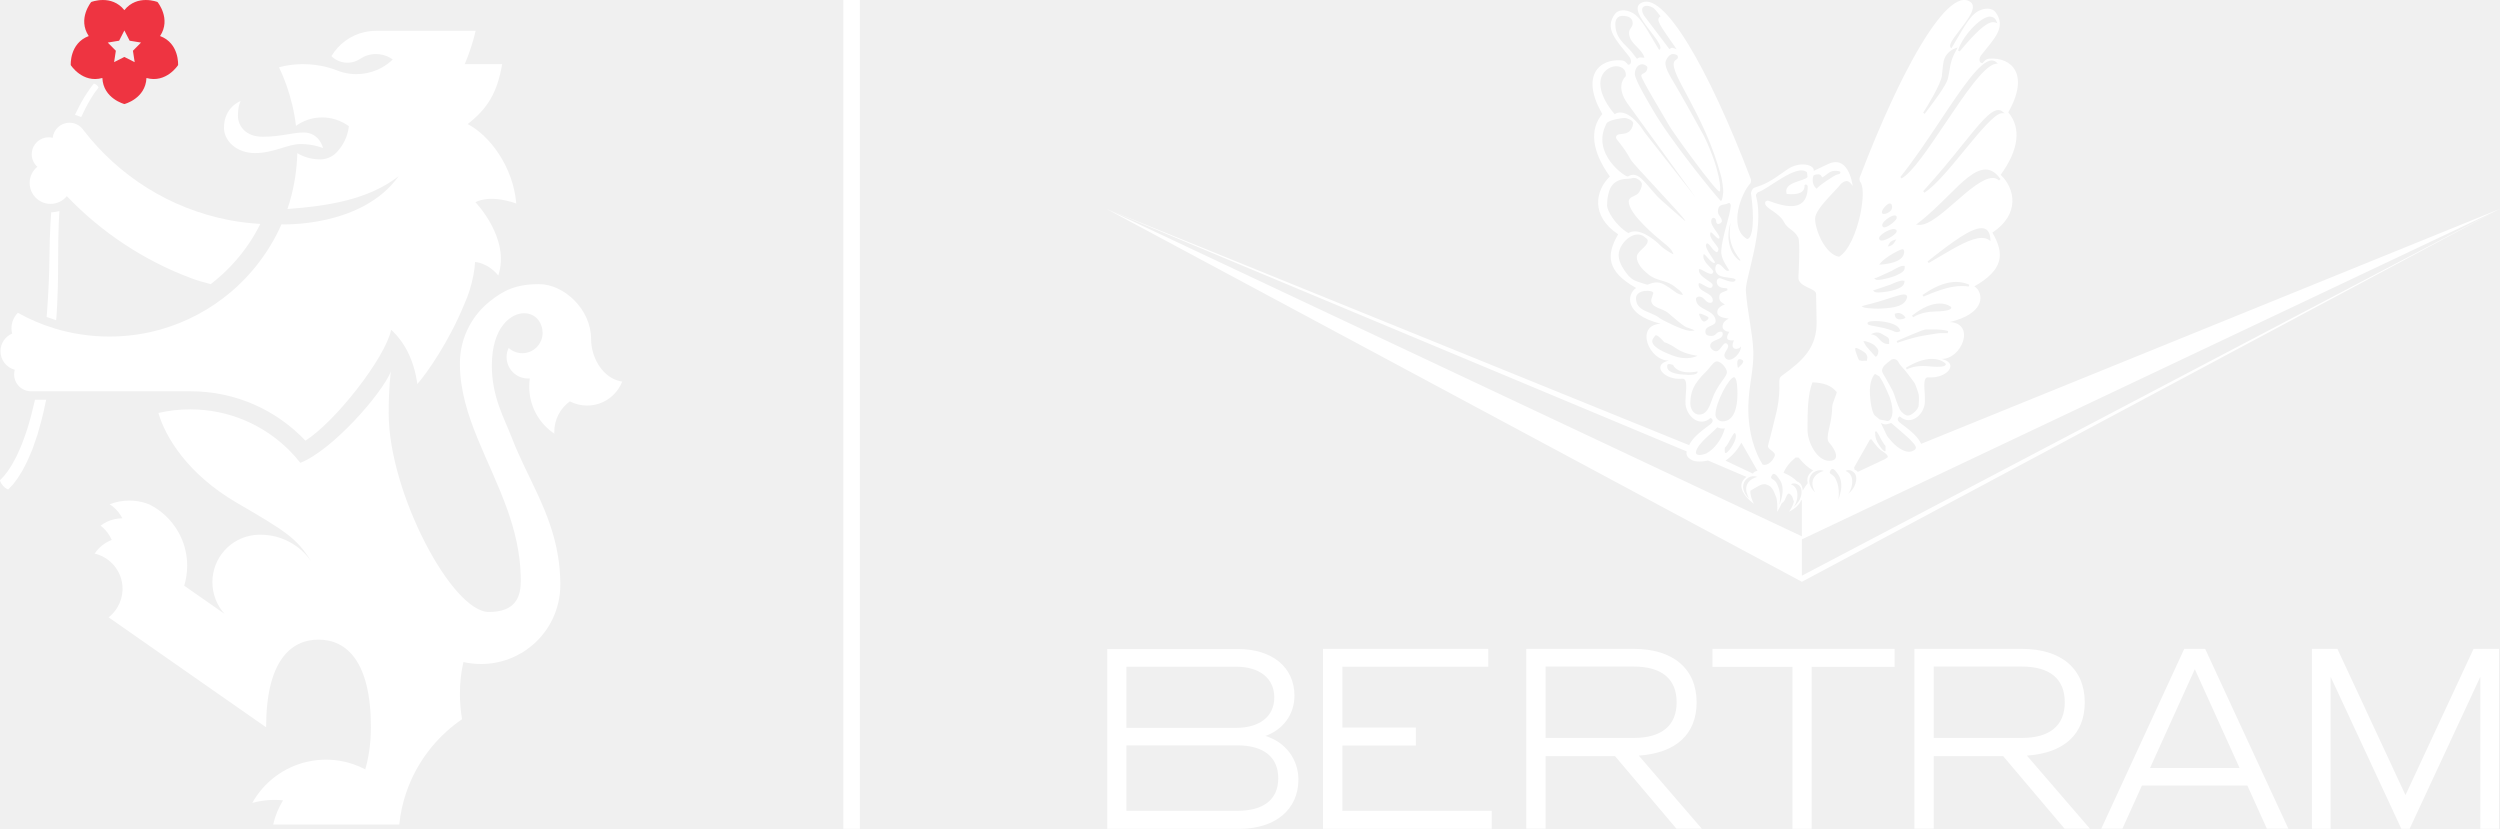
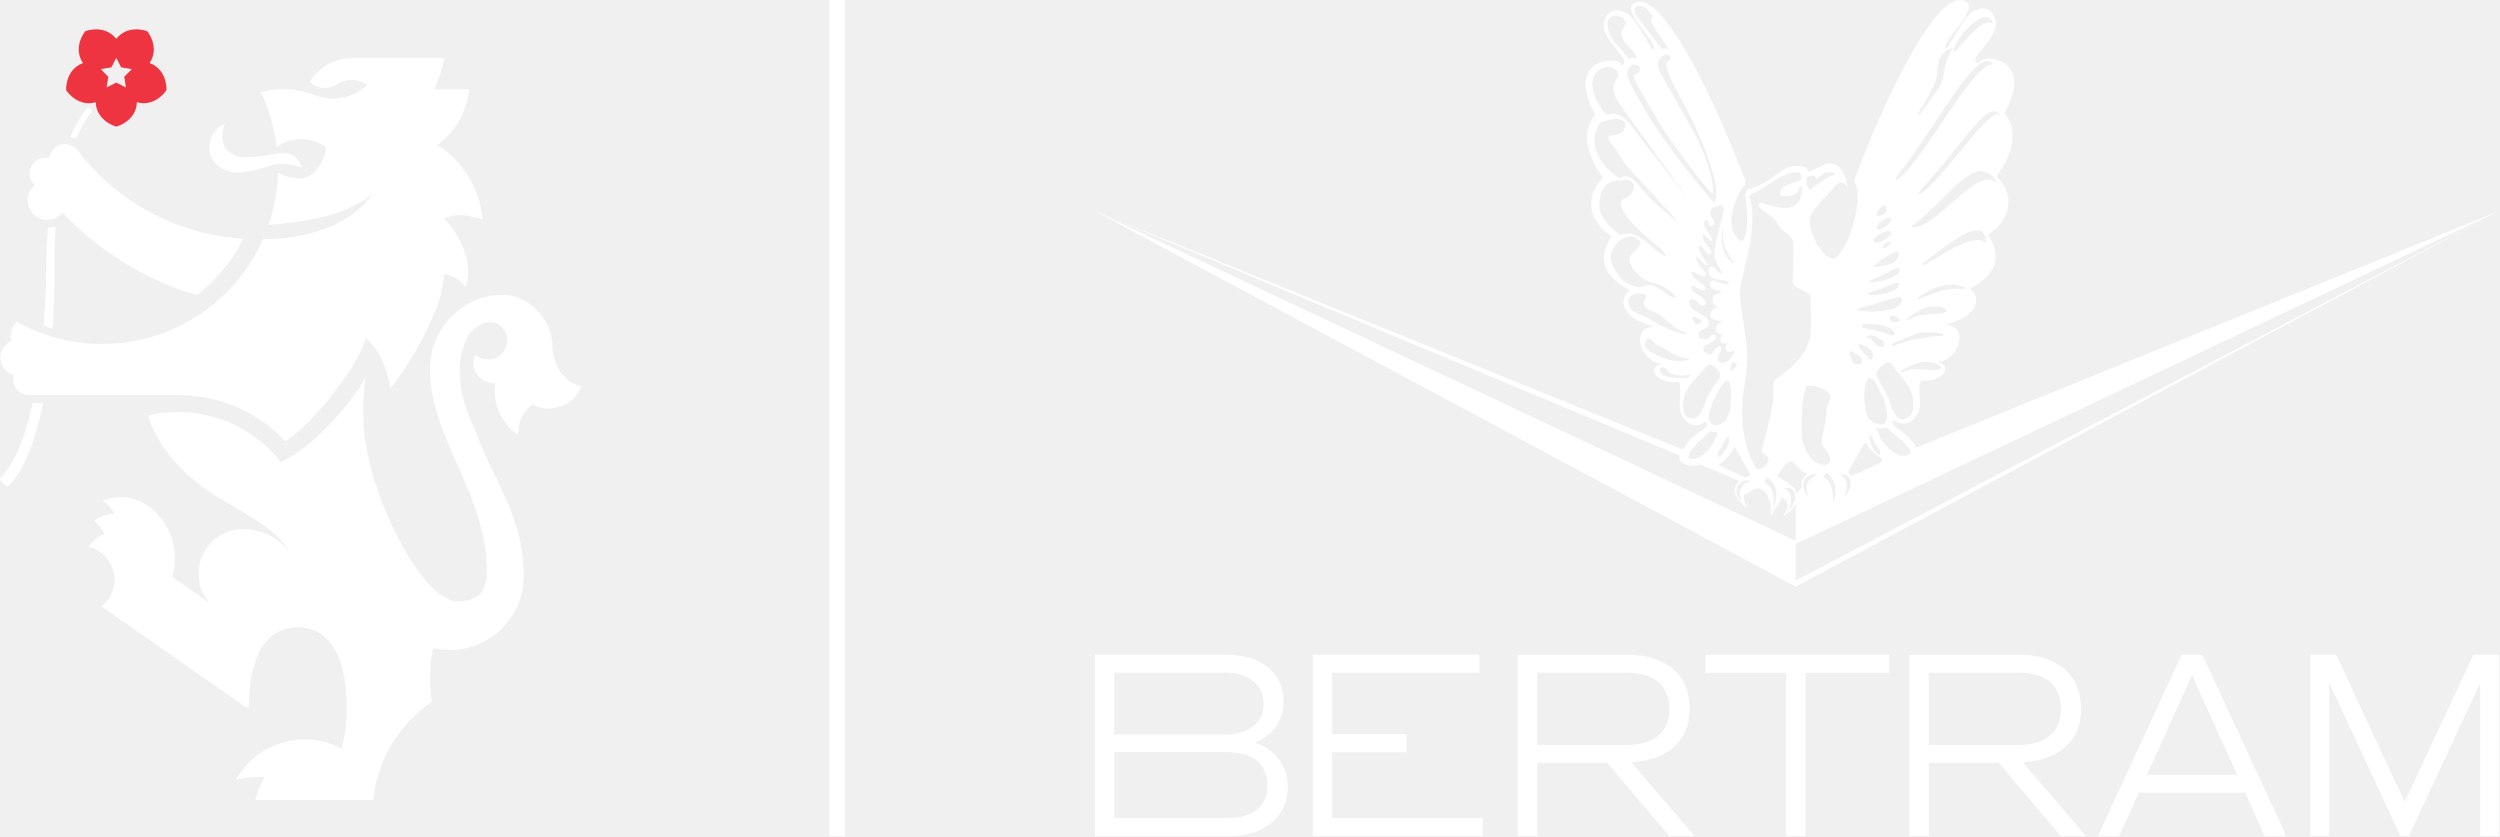
- <svg xmlns="http://www.w3.org/2000/svg" xmlns:xlink="http://www.w3.org/1999/xlink" id="Layer_2" data-name="Layer 2" viewBox="0 0 151.3 50.16">
+ <svg xmlns="http://www.w3.org/2000/svg" xmlns:xlink="http://www.w3.org/1999/xlink" id="Layer_2" data-name="Layer 2" viewBox="0 0 161.86 54.14">
  <defs>
    <style>
      .cls-1 {
        fill: none;
        stroke: #fff;
        stroke-miterlimit: 10;
      }

      .cls-2 {
        fill: #fff;
      }

      .cls-3 {
        fill: #ee3441;
      }
    </style>
    <symbol id="Derthona_Lion_White" data-name="Derthona Lion White" viewBox="0 0 117.67 155.94">
      <g>
        <path class="cls-3" d="M30.27,6.82c2.16-3.26-.48-6.44-.48-6.44,0,0-3.84-1.52-6.27,1.54-2.43-3.06-6.27-1.54-6.27-1.54,0,0-2.63,3.18-.47,6.44-3.66,1.37-3.4,5.49-3.4,5.49,0,0,2.21,3.49,5.98,2.44.17,3.9,4.17,4.93,4.17,4.93,0,0,4-1.02,4.17-4.93,3.76,1.05,5.98-2.44,5.98-2.44,0,0,.26-4.12-3.4-5.49ZM25.46,11.75l-1.94-.98-1.94.98.33-2.15-1.53-1.55,2.15-.35.99-1.94,1,1.94,2.15.35-1.53,1.55.33,2.15Z" />
        <path class="cls-2" d="M55.31,141.03s0,0,0,0" />
        <path class="cls-2" d="M10.29,60.45c-.46-.15-.87-.29-1.28-.44l-.19-.07s.47-5.28.52-10.85.35-8.94.35-8.94h.23c.32-.03.64-.08.97-.16l.35-.08s-.26,3.03-.25,10.02c0,6.98-.37,10.63-.37,10.63l-.32-.1Z" />
        <path class="cls-2" d="M0,90.8c.07-.06.14-.12.2-.18.17-.18.42-.45.57-.61.09-.12.22-.28.34-.44.13-.16.26-.33.36-.46l.15-.23.65-1c.1-.18.27-.51.44-.82.16-.29.31-.58.41-.75.11-.22.36-.8.55-1.22l.19-.43c.21-.43.44-1.09.65-1.67.08-.22.15-.43.22-.6.04-.1.08-.22.12-.34.1-.27.21-.57.27-.8.54-1.71,1.02-3.54,1.45-5.44l.05-.21h2.11l-.07.32c-.25,1.24-.51,2.39-.8,3.51l-.77,2.76c-.18.51-.39,1.13-.59,1.71l-.35,1.02c-.12.28-.24.57-.37.87-.31.73-.62,1.49-.96,2.11l-.6,1.14-.88,1.41c-.18.25-.27.36-.36.48-.07.09-.14.18-.25.33l-.2.27c-.05.07-.11.13-.16.19l-.08.08c-.2.22-.46.5-.75.77,0,0-.49-.14-.98-.71s-.57-1.03-.57-1.03Z" />
        <path class="cls-2" d="M15.12,22.05c-.21-.09-.42-.17-.64-.24l-.3-.09.13-.28c.73-1.52,1.41-2.76,2.11-3.8.36-.54.79-1.19,1.33-1.83,0,0,.22.04.51.26s.38.47.38.47c-1.12,1.39-2.15,3.15-3.17,5.37l-.11.24-.24-.11Z" />
        <g>
          <path class="cls-2" d="M57.29,12.12h-.24s0,0,0,0c.08,0,.15,0,.23,0h0Z" />
          <path class="cls-2" d="M49.23,42.35c-.3.62-.62,1.22-.97,1.81-.14.25-.29.5-.44.74-.04.07-.09.15-.13.22-1.57,2.5-3.47,4.78-5.64,6.77-.71.65-1.44,1.27-2.2,1.85h-.01c-1.48-.43-2.21-.57-3.65-1.11-9-3.36-17.04-8.72-23.55-15.53-.73.89-1.84,1.46-3.08,1.46-2.18,0-3.95-1.77-3.95-3.96,0-1.23.56-2.34,1.45-3.06-.65-.59-1.06-1.43-1.06-2.38,0-.09,0-.18.02-.27.13-1.64,1.51-2.92,3.18-2.92.26,0,.52.03.77.09.17-1.6,1.53-2.85,3.17-2.85.98,0,1.86.44,2.45,1.14.05.07.11.15.17.23.01.01.02.02.03.04,6.64,8.62,16.28,14.8,27.37,16.97.23.05.46.09.7.13,1.69.31,3.61.52,5.37.63Z" />
          <path class="cls-2" d="M48.23,28.95c3.56,0,6.18-1.71,8.63-1.71s4.24.77,4.24.77c0,0-.66-2.95-3.68-2.95-2.17,0-4.18.8-7.77.8-3.16,0-4.65-2.02-4.65-3.96s.51-2.8.51-2.8c0,0-3.15,1.14-3.15,5.06,0,2.45,2.32,4.79,5.88,4.79Z" />
          <path class="cls-2" d="M104.84,82.02s0-.09,0-.14c-.09-.01-.17-.02-.26-.04.08.06.17.12.26.18Z" />
          <path class="cls-2" d="M59.74,107.67c-.24-.5-.52-.98-.83-1.44.29.47.57.95.83,1.44Z" />
          <g>
            <path class="cls-2" d="M74.18,67.95h0s0,.02,0,.03c0-.01,0-.02,0-.03Z" />
            <polygon class="cls-2" points="74.17 67.99 74.17 67.99 74.17 67.99 74.17 67.99 74.17 67.99 74.17 67.99" />
            <path class="cls-2" d="M116.61,71.9c-2.8-.96-4.82-4.35-4.82-7.8,0-5.59-5.11-10.36-9.83-10.36-4.47,0-6.77,1.22-9.33,3.26-1.6,1.27-2.93,2.87-3.9,4.69-1.12,2.1-1.75,4.49-1.75,7.03v.39c.14,9.59,5.66,17.89,9,27.36,1.37,3.87,2.37,7.93,2.5,12.36.01.32.02.65.02.98,0,3-.92,5.93-6.05,5.93-7,0-18.94-22.66-18.94-37.54,0-5.28.39-7.67.43-7.95-1.83,4.38-11.14,14.93-17.14,17.28-.66-.84-1.37-1.63-2.12-2.39-4.79-4.77-11.4-7.72-18.7-7.72-2.07,0-4.08.23-6.02.68,1.28,4.49,5.52,11.56,14.76,16.95,9.24,5.39,11.38,6.67,14.17,11.16-2.1-3.07-5.62-5.08-9.62-5.08h-.3c-.29.01-.58.03-.86.05-.01,0-.02.01-.03.01-4.46.52-7.91,4.31-7.91,8.91,0,2.3.87,4.41,2.3,6l-7.63-5.33c.36-1.2.56-2.47.56-3.79,0-2.36-.63-4.58-1.74-6.48-1.26-2.18-3.13-3.95-5.38-5.08-.2-.09-.4-.16-.61-.23-1.01-.34-2.09-.52-3.22-.52-1.3,0-2.56.25-3.71.7.84.53,1.55,1.25,2.08,2.09.12.18.23.36.33.56-.51,0-1.01.06-1.48.17-.98.22-1.88.64-2.64,1.23.16.13.31.26.46.39.7.64,1.27,1.43,1.65,2.31-1.33.5-2.46,1.42-3.24,2.58,1.27.29,2.42.95,3.31,1.86.08.07.15.15.22.23,1.09,1.22,1.75,2.81,1.75,4.57,0,.11-.01.22-.01.34-.06,1.13-.39,2.18-.93,3.1-.07.13-.14.25-.23.37-.4.6-.9,1.14-1.47,1.58l19.14,13.37,10.65,7.43c0-12.41,4.57-16.58,9.91-16.58s9.91,4.17,9.91,16.58c0,1.78-.17,4.88-1.07,7.96-1.44-.76-3-1.31-4.66-1.6h-.01c-.9-.16-1.82-.24-2.77-.24-1.2,0-2.37.13-3.5.39-4.48,1-8.25,3.89-10.43,7.79,1.35-.37,2.76-.57,4.22-.57.54,0,1.08.03,1.6.08-.85,1.4-1.49,2.94-1.87,4.58h23.85c.11-1.09.28-2.16.52-3.21.4-1.77.96-3.47,1.68-5.09,2.09-4.72,5.47-8.74,9.68-11.62-.27-1.56-.41-3.16-.41-4.79,0-2.07.22-4.08.66-6.02,1.07.24,2.19.37,3.34.37,3.71,0,7.1-1.34,9.72-3.57,3.23-2.75,5.27-6.84,5.27-11.41v-.39c-.02-1.77-.17-3.44-.44-5.04-1.39-8.58-5.84-14.88-8.73-22.37-1.48-3.84-3.78-7.74-3.78-13.66,0-7.43,3.75-9.9,6.08-9.9s3.52,1.93,3.52,3.72c0,.49-.09.95-.26,1.38-.55,1.44-1.94,2.46-3.57,2.46-1,0-1.91-.38-2.59-1-.25.52-.39,1.11-.39,1.73,0,2.24,1.81,4.05,4.05,4.05.12,0,.23,0,.34-.01-.07.51-.11,1.03-.11,1.56,0,3.59,1.77,6.77,4.49,8.71.08.01.17.03.25.04v-.2c0-2.38,1.16-4.48,2.94-5.77.98.51,2.09.79,3.27.79,1.56,0,3-.5,4.17-1.35.11-.08.21-.16.32-.25.94-.77,1.69-1.77,2.14-2.93-.37-.06-.72-.15-1.06-.27Z" />
            <path class="cls-2" d="M57.73,83.36c5.55-3.46,15.11-15.59,16.25-20.99,2.46,2.26,4.3,5.6,4.95,10.26,1.74-1.96,5.95-7.95,8.87-15.07.76-1.68,1.34-3.47,1.69-5.33,0-.03.01-.05.02-.08.02-.1.03-.19.05-.28.15-.79.25-1.57.29-2.32,0,0,2.35.09,4.39,2.55,2.33-6.99-4.32-13.85-4.32-13.85,0,0,2.48-1.6,7.72.24-.58-7-5.08-12.91-9.19-15.02,3.77-2.96,5.59-5.92,6.52-11.34h-7.08c.86-2.02,1.56-4.12,2.07-6.3h-18.86c-.47,0-.93.03-1.38.1-.25.03-.5.08-.74.13-2.68.59-4.94,2.28-6.3,4.56.78.77,1.85,1.24,3.03,1.24.65,0,1.26-.14,1.81-.4.2-.09.39-.2.57-.31.01,0,.03-.02.04-.03.85-.57,1.88-.9,2.98-.9.23,0,.46.02.69.05.92.11,1.77.46,2.48.98-.33.32-.68.61-1.05.88-.61.44-1.26.81-1.96,1.11-1.18.5-2.49.78-3.86.78-.06,0-.12,0-.17,0-.42,0-.84-.04-1.24-.1-.73-.1-1.43-.28-2.09-.54-.05-.02-.1-.04-.15-.06-.64-.25-1.3-.46-1.98-.63-1.42-.36-2.91-.56-4.44-.56-.08,0-.16,0-.23,0-1.5.02-2.96.22-4.35.59.14.29.27.57.4.86.25.55.48,1.1.69,1.67.1.25.2.51.29.77.89,2.48,1.52,5.08,1.84,7.78,1.39-1,3.1-1.59,4.95-1.59.86,0,1.69.13,2.48.37.53.16,1.03.37,1.51.62.37.2.72.42,1.06.66,0,.03,0,.06-.01.08,0,.01,0,.02,0,.03-.23,1.89-1.09,3.59-2.35,4.89-.78.8-1.86,1.26-2.98,1.28-.04,0-.07,0-.11,0-1.57,0-3.04-.42-4.3-1.17-.02.78-.06,1.56-.14,2.33-.13,1.49-.36,2.95-.67,4.39-.09.41-.19.83-.29,1.24-.22.88-.48,1.75-.77,2.6,7.63-.57,15.28-1.74,21.03-6.21-6.97,9.78-22.16,9.11-22.16,9.11-.32.72-.66,1.43-1.02,2.12-.37.72-.78,1.43-1.2,2.11-.48.78-.98,1.54-1.52,2.27-1.6,2.22-3.46,4.24-5.52,6.03-.12.1-.24.2-.35.3-3.8,3.21-8.28,5.64-13.2,7.04-3.09.88-6.36,1.35-9.74,1.35-3.55,0-6.98-.52-10.21-1.49-2.49-.74-4.86-1.75-7.09-3-.75.75-1.21,1.79-1.21,2.93,0,.34.04.67.12.99-1.29.56-2.2,1.84-2.2,3.34,0,1.68,1.14,3.1,2.7,3.51-.08.28-.12.57-.12.87,0,1.77,1.43,3.2,3.2,3.2h30.18c8.56,0,16.29,3.6,21.74,9.37Z" />
          </g>
        </g>
      </g>
    </symbol>
  </defs>
  <g id="Layer_1-2" data-name="Layer 1">
    <g>
+       <line class="cls-1" x1="54.2" x2="54.2" y2="54.14" />
      <g>
-         <line class="cls-1" x1="51.54" x2="51.54" y2="50.16" />
-         <g>
-           <path class="cls-2" d="M102.25,26.95l-35.3-14.32,35.13,14.69s-.13.34.37.55c.34.14.92,0,.92,0l2.32.99c-.08.06-.14.13-.2.21-.29.43.08.99.65,1.42-.13-.27-.22-.56-.21-.79.32-.17.72-.5.98-.37.4.1.46.5.6.8.05.25.07.54.04.85.12-.18.21-.36.29-.54.23-.05.27-.68.47-.55.22.15.17.3.26.46-.05.22-.16.43-.3.62.39-.2.62-.43.73-.68.02-.01.03-.02.05-.03v2.2l-42.09-19.82,42.09,22.57,42.25-22.57-42.25,22.2v-2.2l42.25-20-35.03,14.22h0c-.21-.42-.52-.71-1.3-1.29-.16-.14-.16-.26,0-.37.66.59,1.44-.07,1.52-.8.01-.14,0-.31,0-.48-.03-.53-.11-1.12.22-1.08.07,0,.13,0,.2,0,.69-.01,1.23-.44,1.11-.78-.04-.11-.14-.21-.33-.28-.06-.02-.12-.04-.19-.06,1.2.04,2.1-2.13.51-2.23,2.02-.5,2.03-1.53,1.66-2-.05-.07-.12-.12-.18-.16,1.75-1,1.85-1.95,1.09-3.25,1.68-1.12,1.38-2.66.5-3.5,1.1-1.51,1.26-2.84.46-3.78,1.32-2.33.18-3.34-1.13-3.25-.23.02-.3.13-.43.27-.25,0-.2-.33-.08-.48.8-1.01,1.54-1.7.87-2.6-.18-.25-.62-.3-1.06-.06-.56.3-1.04,1.32-1.61,2.24-.17-.09-.05-.35.18-.67.06-.09.13-.18.21-.28.52-.69,1.23-1.53.75-1.86-.13-.09-.27-.12-.42-.11-.91.08-2.21,1.87-3.62,4.64-.23.46-.47.95-.71,1.47-.64,1.37-1.28,2.91-1.91,4.55-.04.08-.06.16-.02.32.2.2.22.83.1,1.57-.02.15-.05.3-.08.45-.23,1.06-.7,2.19-1.28,2.54-.85-.15-1.45-1.63-1.45-2.3,0-.61,1.25-1.68,1.57-2.12.36-.29.48-.16.71.13-.18-1.05-.65-1.71-1.48-1.33l-.88.42c.06-.37-.86-.61-1.61-.08-1.05.75-1.31.88-2.01,1.11-.1.07-.16.18-.18.33.21,1.46.14,2.71-.23,2.77-1.19-.68-.33-2.86.21-3.39.04-.17.02-.24-.02-.32-2.51-6.58-5.3-11.47-6.66-10.55-.8.54,1.68,2.52,1.14,2.81-.57-.91-1.05-1.94-1.61-2.24-.44-.24-.87-.19-1.06.06-.67.9.07,1.58.87,2.6.12.15.17.48-.08.48-.12-.15-.2-.26-.43-.27-1.31-.09-2.46.93-1.13,3.25-.79.94-.63,2.27.46,3.78-.88.84-1.18,2.38.5,3.5-.76,1.3-.66,2.26,1.09,3.25-.52.32-.83,1.58,1.48,2.16-1.59.1-.69,2.27.51,2.23-1.12.25-.28,1.21.79,1.1.44-.05.16,1.02.21,1.57.09.73.86,1.39,1.52.8.16.1.16.23,0,.37-.78.58-1.09.86-1.3,1.27h0ZM115.13,26.18c.25.22.49.43.54.5.03.03.06.07.1.11.06.07.12.13.15.2.02.04.03.08.03.11,0,.04-.02.08-.06.11-.11.09-.22.13-.35.13-.12,0-.24-.03-.39-.1-.5-.22-.93-.84-.95-.87l-.37-.77.14.06s.05.02.13.02c.05,0,.1,0,.15-.02l.21-.06.02.02s.34.29.64.55h0ZM114.99,19.99l.02.05-.05.02s-.04.01-.05.02c-.03.01-.06.02-.09.02-.03,0-.08,0-.16-.03-.36-.17-.82-.26-1.16-.32-.34-.06-.45-.09-.47-.15-.01-.02,0-.05,0-.07,0-.02.05-.1.47-.1.46,0,1.37.12,1.49.56h0ZM114.67,19.03v-.03l.03-.02s.11-.04.17-.04c.18,0,.36.13.42.24l.03.05-.05.03c-.08.05-.18.07-.28.07-.11,0-.19-.03-.24-.09-.05-.05-.08-.13-.07-.21h0ZM114.33,20.61v.21h-.06c-.27,0-.42-.16-.54-.3-.1-.11-.19-.21-.33-.25l-.17-.04.15-.07c.08-.03.13-.04.21-.04.16,0,.26.06.37.13.03.02.06.04.1.06l.04.02c.11.06.23.12.23.27h0ZM113.17,20.74c.11.05.24.11.34.22.19.2.18.29.16.35,0,.05-.03.23-.13.27h-.04s-.04-.04-.04-.04l-.53-.6s-.1-.19-.11-.2l-.05-.09h.11s.14.03.29.09h0ZM113.45,22.66l.03-.03.26.15.2.33s.24.48.38.82c0,0,0,0,0,0,.03.06.06.15.09.25.09.29.18.71.08,1.03-.07.22-.18.27-.26.27-.04,0-.07-.01-.09-.02l-.38-.07-.3-.25s-.22-.18-.29-1.24c-.06-.91.27-1.23.28-1.25h0ZM113.47,26.22s.01-.07.03-.1c.01-.02.03-.02.04-.02h0s.03.03.06.05c0,0,0,0,0,.01.02.03.04.06.07.1,0,0,0,.01.01.02.02.04.05.09.08.14,0,.01.02.03.02.04,0,0,0,0,0,.01.02.04.05.09.07.13.02.03.03.05.05.08.02.03.03.05.05.08.02.03.03.05.05.08.01.02.02.04.03.05.03.04.06.07.08.09.01.07,0,.27,0,.31,0,.02-.02.02-.04.02h-.01s-.04-.02-.07-.04c0,0,0,0-.01-.01-.03-.02-.05-.05-.08-.08h0s-.06-.08-.09-.12c0,0-.01-.02-.02-.03-.03-.05-.06-.09-.1-.14,0,0,0,0,0-.01-.03-.05-.06-.1-.09-.15,0,0,0-.01,0-.02-.03-.05-.05-.11-.07-.16,0,0,0-.02,0-.03-.02-.05-.03-.11-.04-.16,0-.04,0-.08,0-.12,0,0,0-.02,0-.03h0ZM116.08,24.65c-.03.13-.23.35-.46.46-.05.02-.1.04-.15.04-.15,0-.25-.1-.35-.19-.02-.02-.04-.03-.05-.05-.11-.1-.27-.53-.41-.96-.02-.06-.04-.11-.05-.15-.05-.14-.31-.6-.48-.9-.09-.15-.15-.26-.18-.31-.08-.15-.05-.23,0-.33l.02-.04c.06-.14.45-.41.52-.47.02,0,.06-.02.12-.02.08,0,.21.03.29.2.04.09.31.41.42.52.08.09.49.64.55.73.06.1.22.56.25.7.03.16.01.63-.02.76h0ZM117.74,22l.02.02v.03c-.01.07-.1.15-.5.15-.14,0-.31-.01-.51-.03-.12-.01-.24-.02-.36-.02-.63,0-.95.18-.99.21h0l-.03-.05-.03-.05h0c.59-.36,1.12-.54,1.58-.54.57,0,.82.28.83.29h0ZM117.89,20.16c-.09,0-.15,0-.21,0h-.16c-.17,0-.3.01-1.15.16-.68.12-1.53.42-1.54.43l-.04-.11c1.67-.73,1.69-.71,1.9-.7.03,0,.06,0,.1,0h.03c.8-.02,1.07.09,1.08.1l-.02.11h0ZM118.09,18.62c0,.08-.13.22-.98.23-.88.02-1.3.34-1.32.35l-.04-.05-.04-.04h0c.62-.5,1.19-.74,1.69-.74.44,0,.66.2.67.2l.02.02v.03h0ZM119.15,17.34c-.14-.02-.27-.03-.41-.03-.61,0-1.26.18-2.33.64l-.06-.1c1.11-.77,2.02-.97,2.83-.62l-.03.11h0ZM120.37,14.52c-.12-.08-.26-.12-.44-.12-.63,0-1.54.54-2.51,1.11-.23.14-.46.27-.7.41l-.06-.1c1.61-1.28,2.65-2.01,3.26-2.01.33,0,.51.22.54.66v.12s-.09-.07-.09-.07h0ZM120.97,10.91c-.11-.09-.23-.14-.37-.14-.59,0-1.45.74-2.27,1.46-.82.71-1.59,1.38-2.14,1.38-.03,0-.06,0-.09,0l-.14-.02.11-.08c.67-.51,1.28-1.12,1.82-1.65.86-.86,1.61-1.6,2.27-1.6.34,0,.64.19.91.58l-.09.08h0ZM121.18,6.75l.14.1h-.17c-.43.02-1.38,1.17-2.29,2.28-.86,1.05-1.76,2.14-2.4,2.53l-.07-.09c.94-1.03,1.73-2,2.36-2.79,1.03-1.27,1.7-2.12,2.19-2.12.09,0,.17.03.24.08h0ZM120.45,1.01c.12,0,.29.05.38.28l.05.12-.12-.05s-.08-.02-.13-.02c-.45,0-1.14.71-2.03,1.77l-.1-.05c.22-.79,1.33-2.06,1.95-2.06h0ZM117.52,4.58s.01-.1.02-.18c.03-.27.06-.67.14-.86.17-.42.55-.58.66-.62l.14-.05-.07.13c-.32.58-.36.84-.42,1.22-.03.16-.05.33-.11.56-.08.35-.83,1.36-1.24,1.9-.07.09-.12.16-.16.21l-.09-.07c.27-.41,1.06-1.71,1.14-2.25h0ZM117.43,7.29c1.3-1.95,2.42-3.63,3.11-3.63.1,0,.19.03.27.1l.1.08-.13.02c-.69.09-1.9,1.89-3.07,3.63-1.02,1.52-1.99,2.96-2.63,3.31l-.07-.09c.83-1.03,1.64-2.25,2.42-3.42h0ZM114.78,13.11s.02.09-.01.14c-.11.19-.54.51-.73.51-.07,0-.1-.04-.11-.06-.02-.04-.03-.1.02-.19.11-.19.5-.47.71-.47.08,0,.11.04.13.06h0ZM114.38,12.31s.09.03.1.07c.05.12.04.24-.03.34-.11.15-.32.23-.44.23h-.02c-.06,0-.1-.05-.1-.11,0-.16.32-.53.49-.53ZM113.76,14.32c.13-.2.61-.46.85-.46.1,0,.15.05.17.08.01.03.02.07-.02.13-.11.18-.64.49-.88.49-.09,0-.13-.04-.14-.08-.02-.03-.03-.09.02-.17h0ZM114.77,14.47l-.08.14c-.08.13-.15.23-.32.28l-.12.03.05-.11c.08-.17.17-.23.32-.28l.15-.05h0ZM113.81,15.91c.3-.35,1.18-.83,1.34-.83.08,0,.09.14.09.17,0,.19-.11.65-1.38.76h-.14s.09-.09.09-.09h0ZM113.54,16.82s.66-.29.93-.42c.05-.02.09-.05.14-.08.21-.11.44-.25.61-.23h.05s0,.05,0,.05c.04.26-.19.37-.41.48l-.06.03c-.23.12-.88.29-1.15.29-.06,0-.1,0-.12-.02l-.11-.06.11-.05h0ZM113.44,17.55s.69-.22.98-.33c.05-.02.1-.04.16-.07.22-.09.48-.2.63-.16h.05s0,.06,0,.06c-.03.28-.27.37-.5.46l-.06.02c-.21.08-.72.17-1.01.17-.18,0-.23-.03-.26-.05l-.08-.07.1-.03h0ZM112.81,18.49c.7-.17,1.24-.34,1.63-.47.38-.12.63-.2.78-.2.11,0,.18.04.2.12v.02s0,.02,0,.02c-.11.57-.87.64-1.33.68-.1,0-.23.02-.39.02-.32,0-.82-.03-.92-.08l-.12-.07.14-.03h0ZM112.27,21.08l.06-.02c.1,0,.53.25.59.34.05.07.12.18.08.33,0,.03-.01.05-.01.05v.05s-.09,0-.09,0h0s-.11.01-.18.01c-.05,0-.08,0-.11-.02-.01,0-.02,0-.03,0-.05,0-.08-.03-.11-.1-.04-.07-.09-.23-.14-.37l-.05-.16v-.12ZM113.12,26.69s.02-.04.03-.06l.09-.06c.09.09.27.4.56.65.13.11.45.26.45.43,0,.03-.08.08-.2.15l-1.62.76c-.04-.06-.09-.09-.14-.11-.01,0-.03-.02-.04-.02h0s-.02,0-.02-.02c0-.04,0-.08-.02-.12l.91-1.6h0ZM112.24,28.64s0,0,0,0c.01.02.03.03.04.05.07.12.09.33.01.58-.06.2-.19.41-.44.62.1-.12.19-.32.23-.54.06-.34-.02-.72-.39-.85.17-.11.41-.03.54.13h0ZM104.39,27.39s-.02-.23,0-.3c.22-.16.53-1.03.63-.86.21.35-.54,1.35-.62,1.17ZM104.25,25.5c-.23,0-.43-.18-.43-.41,0-.74.85-2.29,1.13-2.26.19.03.2.76.2,1.01,0,.74-.17,1.66-.9,1.66h0ZM105.71,29.8c.03.12.07.24.14.37-.13-.12-.22-.25-.28-.38-.1-.21-.1-.42-.02-.59.03-.06.06-.11.1-.16.05-.05.09-.08.14-.12.16-.11.35-.13.57-.06-.48.12-.77.45-.66.94h0ZM107.74,30.42s-.03.07-.04.11c0-.05,0-.09.01-.13.06-.48-.02-.81-.15-1.08-.15-.35-.42-.3-.37-.47.14-.36.35-.07.51.17.22.31.26.78.04,1.4h0ZM108.83,30.37c-.07.11-.17.22-.29.33.06-.07.12-.18.16-.29.14-.39.14-.93-.32-1.1.18-.12.47-.03.59.18.09.17.11.51-.13.88h0ZM109.41,29.23c-.11.14-.21.29-.31.46-.02-.32-.15-.47-.3-.54h-.03c-.19-.21-.47-.39-.83-.54.14-.33.38-.64.73-.92h.18c.31.38.6.64.89.78-.1.06-.19.15-.26.25-.11.16-.12.33-.08.51h0ZM110.13,28.6c-.08.04-.15.09-.21.14-.26.24-.33.61-.06,1.07-.24-.23-.36-.47-.36-.7,0-.16.05-.31.17-.44.06-.07.13-.11.21-.15.15-.07.32-.09.5-.02-.09.02-.17.06-.25.09h0ZM111.42,29.63c-.03.19-.08.39-.17.61.04-.22.04-.39.03-.56-.02-.22-.06-.4-.13-.56-.01-.03-.03-.07-.04-.1-.15-.35-.42-.3-.37-.47.12-.29.27-.16.41.03.03.05.07.09.1.14.15.22.22.53.17.91h0ZM111.15,23.7c.06.08-.27.66-.27.98,0,.98-.46,1.8-.18,2.11.39.43.7,1.1.01,1.1-.75,0-1.32-1.13-1.32-1.88,0-1.17.02-2.17.3-2.87.67.03,1.12.17,1.45.57h0ZM109.77,10.61c.1-.05.16-.06.27-.06.14,0,.18.07.24.19.3-.16.43-.4.77-.4.09,0,.33,0,.33.09,0,.13-.18.11-.29.17-.12.06-.89.53-1.15.82-.33-.27-.24-.74-.17-.81h0ZM106.28,11.87c-.03-.1.01-.12.1-.23.61-.17,2.37-1.77,2.98-1.21l.03.28c-.17.27-1.5.29-1.26,1.03.75.07,1.11-.11,1.08-.53.07-.07.13-.06.19.04.05,2.08-2.26.88-2.43.89-.13.03-.16.09-.14.2.06.29.85.55,1.12,1.07.25.49.62.47.88.97.12.22.03,2.07.01,2.39-.04.61,1.09.67,1.07,1.02l.03,1.63c.05,1.61-.85,2.42-2.09,3.31-.35.25.02.51-.32,2.13-.12.54-.46,1.85-.53,2.11-.06.24.52.36.4.64-.09.22-.36.6-.72.51-.4-.61-.91-1.87-.87-3.57.03-1.27.34-2.18.3-3.32-.04-1.06-.35-2.3-.45-3.61-.06-.77,1.17-3.76.61-5.77h0ZM106.36,28.5c-.06,0-.2.04-.28.16l-1.65-.78c.41-.29.73-.66.96-1.09l.97,1.7h0ZM105.18,22.27s-.17-.63.18-.52c.34.1-.03.37-.18.52ZM105.33,15.74c0,.07-.08.02-.16-.05-.51-.44-.72-1.33-.44-2.2-.16.99.07,1.56.6,2.25h0ZM104.74,12.48c-.03.57-.52,1.84-.57,2.69-.03.45.29.88.48,1.19-.23.17-.41-.38-.68-.38-.11,0-.16.17-.16.28,0,.2.12.36.3.44.33.14,1.15.09.87.32-.16.13-.79-.17-.87-.18-.23-.05-.31.34-.05.51.15.09.27.08.45.1.04.01.05.11.01.13-.29.13-.47.11-.47.42,0,.23.15.32.34.42-.18.07-.47.21-.46.48,0,.32.52.35.69.38-.2.12-.37.23-.37.5,0,.18.23.3.41.3-.2.33-.24.56.28.52-.31.63.32.6.43.35,0,.48-.69,1.09-.96.7-.21-.3.33-.58.14-.81-.23-.29-.4.42-.69.42-.15,0-.36-.17-.36-.32,0-.43.76-.31.76-.74,0-.08-.03-.13-.12-.13-.28,0-.27.26-.55.26-.22,0-.38-.04-.38-.26,0-.43.67-.28.62-.69-.09-.68-1.19-.6-1.19-1.29,0-.1.11-.14.21-.14.29,0,.36.38.66.38.08,0,.15-.06.15-.14,0-.51-.9-.49-.86-1,.02-.26.8.57.85.07.02-.21-.89-.49-.83-.95.02-.18.84.58.87.11-.07-.2-.71-.59-.59-1.02.04-.15.51.65.69.49.05-.04-.64-.86-.54-1.09.12-.29.37.39.65.46.04.01.14-.13.08-.25-.14-.27-.58-.63-.46-.93.05-.14.47.53.54.32.06-.2-.59-.73-.49-1.09.06-.22.28-.12.29.05,0,.25.18.21.26.15.05-.04.09-.08.09-.14-.02-.24-.24-.33-.24-.56.01-.53.36-.36.65-.52.07-.04.13.09.13.17h0ZM103.13,19.46c-.17,0-.3-.42-.3-.44,0-.12.39.08.52.15.16.09-.12.29-.22.29h0ZM99.5.95c-.37-.64.21-.71.56-.47.11.08.32.35.44.51-.34.19-.04.53.97,1.99-.23-.09-.29-.13-.44-.01l-1.52-2.01h0ZM99.7,4.04c0,.15-.03.28-.16.36-.09.06-.21.08-.21.19,0,.21,1.53,2.71,1.62,2.9.23.45,2.95,4.18,3.12,4.1.1-.05.06-1.25-.93-3.33-.09-.18-1.6-2.89-1.93-3.42-.16-.26-.42-.72-.42-1.03,0-.12.18-.54.46-.54.14,0,.3.05.3.19s-.18.15-.23.28c-.3.72,1.82,3.11,2.84,6.92.07.25.14.83.13.97-.02.15-.03.45-.14.54-.37-.37-3.1-3.73-4.12-5.52-.18-.32-1.09-1.8-1.09-2.17,0-.29.15-.57.43-.59.16-.01.32.12.32.17h0ZM98.6,2.98c-.51-.51-.84-.83-.84-1.53,0-.29.15-.49.43-.49.33,0,.62.11.62.44,0,.27-.22.32-.22.59,0,.64.73.88.93,1.49-.12.04-.31-.07-.44.08-.02.02-.3-.41-.48-.58h0ZM97.15,4.3c.51-.51,1.33-.31,1.24.31-.25.24-.48.78.06,1.59l4.17,5.75-3.09-3.94c-.68-1.07-1.38-1.39-1.81-1.1-.91-1.06-1.11-2.08-.57-2.61h0ZM97.22,7.48c.12-.23.98-.34,1.08-.34.2,0,.57.16.54.35-.18.95-1.04.38-1.04.85,0,.09.47.54.89,1.32.17.31,3.11,3.34,3.31,3.71l-.05-.02c-.27-.24-1.5-1.29-1.69-1.51-.79-.87-1.13-1.52-1.74-1.16-.11.07-2.26-1.37-1.3-3.19h0ZM97.26,12.44c0-.4.08-1,.36-1.29.43-.43.95-.28,1.17-.37.21-.08.58.18.58.37,0,.16-.12.45-.23.56-.21.19-.57.2-.57.49,0,.76,1.7,2.16,2.06,2.45.43.34.56.49.65.74-.03,0-.22-.11-.31-.17-.2-.13-.32-.2-.49-.37-.45-.45-1.36-1.11-1.93-.74-.84-.51-1.29-1.4-1.29-1.66h0ZM98.6,16.74c-.3-.36-.64-.83-.64-1.3,0-.43.34-.89.67-1.09.3-.19.65-.23.91,0,.08.07.18.11.18.22,0,.37-.66.62-.66.99,0,.4.37.78.68,1.03.57.47,1.12.32,1.68.81.19.16.34.22.43.45-.35-.03-.49-.22-.78-.41-.38-.24-.61-.42-1.04-.32-.22.05-.29.13-.38.1-.4-.13-.81-.21-1.04-.49h0ZM100.42,19.23c-.59-.41-1.38-.4-1.41-1.15-.02-.6,1.05-.54,1.05-.35l-.13.42c0,.51.66.47,1.05.81.19.16.82.72,1.07.84.17.07.36.11.51.2-.02.01-.24.03-.31.02-.37-.02-1.54-.58-1.85-.79h0ZM100.16,20.32c.11-.16.56.39.56.39,0,0,.24.04.75.39.51.35,1.26.43,1.26.43,0,0-.57.34-1.52-.02-1.71-.64-1.15-1.03-1.04-1.19h0ZM102.11,22.68c-1.31-.03-1.23-.46-1.2-.59.04-.13.35,0,.35,0,0,0,.09.27.52.39.42.12.95,0,.95,0,0,0,.11.23-.61.21h0ZM103.62,24.16c-.19.54-.36.93-.79.93-.36,0-.56-.41-.53-.75.03-.57.11-1.04.98-1.88.13-.11.39-.53.57-.58.24-.07.63.35.66.61.04.31-.56.72-.89,1.67h0ZM103.92,25.86c.12.05.32.11.47.06-.18.66-.62,1.25-1.12,1.52-.45.18-.68.09-.63-.11.14-.54,1.01-1.14,1.28-1.46Z" />
-           <path class="cls-2" d="M76.58,44.54c1.08-.38,1.76-1.31,1.76-2.44,0-1.71-1.34-2.82-3.41-2.82h-7.92v10.88h8.01c2.16,0,3.56-1.17,3.56-2.98,0-1.24-.8-2.28-2-2.64ZM68.17,40.35h6.64c1.43,0,2.31.71,2.31,1.86s-.89,1.84-2.31,1.84h-6.64v-3.7ZM74.89,49.07h-6.72v-3.96h6.72c1.59,0,2.47.71,2.47,1.99s-.88,1.97-2.47,1.97h0Z" />
-           <polygon class="cls-2" points="81.24 45.12 85.69 45.12 85.69 44.03 81.24 44.03 81.24 40.35 90.07 40.35 90.07 39.27 80.07 39.27 80.07 50.16 90.28 50.16 90.28 49.07 81.24 49.07 81.24 45.12" />
-           <path class="cls-2" d="M102.68,42.51c0-2.03-1.42-3.24-3.8-3.24h-6.51v10.88h1.17v-4.39h4.2l3.69,4.36.03.03h1.53l-3.81-4.42c2.26-.16,3.5-1.3,3.5-3.23h0ZM93.54,44.67v-4.33h5.33c1.7,0,2.6.75,2.6,2.16s-.9,2.16-2.6,2.16h-5.33Z" />
-           <polygon class="cls-2" points="103.64 40.36 108.48 40.36 108.48 50.16 109.64 50.16 109.64 40.36 114.66 40.36 114.66 39.27 103.64 39.27 103.64 40.36" />
-           <path class="cls-2" d="M126.17,42.51c0-2.03-1.42-3.24-3.8-3.24h-6.51v10.88h1.17v-4.39h4.2l3.69,4.36.03.03h1.53l-3.81-4.42c2.26-.16,3.5-1.3,3.5-3.23h0ZM117.03,44.67v-4.33h5.33c1.7,0,2.6.75,2.6,2.16s-.9,2.16-2.6,2.16h-5.33Z" />
-           <path class="cls-2" d="M133.46,39.27h-1.27l-5.02,10.88h1.28l1.18-2.61h6.38l1.18,2.61h1.3l-5.01-10.83-.03-.06h0ZM130.12,46.48l2.71-5.98,2.71,5.98h-5.41Z" />
-           <polygon class="cls-2" points="145.58 48.12 141.46 39.27 139.92 39.27 139.92 50.16 141.05 50.16 141.05 40.96 145.33 50.16 145.83 50.16 150.11 40.96 150.11 50.16 151.24 50.16 151.24 39.27 149.7 39.27 145.58 48.12" />
-         </g>
+         <path class="cls-2" d="M108.92,29.09l-38.1-15.46,37.92,15.86s-.14.36.4.59c.36.16.99,0,.99,0l2.5,1.07c-.08.06-.15.14-.21.23-.32.47.08,1.06.7,1.53-.14-.29-.24-.6-.22-.85.35-.19.78-.54,1.06-.4.44.11.5.54.64.86.05.27.07.58.05.92.13-.2.23-.39.31-.59.24-.05.29-.74.51-.6.23.16.18.32.28.5-.06.23-.17.47-.33.67.43-.21.66-.47.79-.74.02-.01.03-.02.05-.03v2.37l-45.43-21.39,45.43,24.35,45.61-24.35-45.61,23.96v-2.37l45.61-21.59-37.81,15.35h0c-.23-.46-.56-.76-1.4-1.39-.17-.15-.17-.28,0-.4.71.63,1.55-.08,1.64-.87.01-.15,0-.33,0-.52-.04-.57-.12-1.21.23-1.17.07,0,.14,0,.21,0,.74-.01,1.32-.48,1.2-.84-.04-.12-.15-.22-.35-.3-.06-.02-.13-.04-.2-.06,1.3.04,2.27-2.3.56-2.41,2.18-.54,2.19-1.66,1.79-2.15-.06-.07-.12-.13-.19-.17,1.89-1.08,1.99-2.11,1.18-3.51,1.81-1.21,1.49-2.87.54-3.78,1.18-1.63,1.36-3.07.5-4.09,1.43-2.51.19-3.61-1.22-3.51-.24.02-.33.14-.46.29-.27,0-.22-.36-.09-.52.86-1.1,1.66-1.83.94-2.8-.2-.27-.67-.32-1.14-.07-.61.33-1.12,1.43-1.74,2.42-.18-.1-.05-.37.2-.72.07-.1.14-.2.23-.3.56-.74,1.33-1.65.81-2-.14-.09-.29-.13-.45-.12-.98.08-2.39,2.01-3.91,5.01-.25.5-.51,1.03-.77,1.58-.69,1.48-1.38,3.14-2.06,4.91-.04.09-.07.17-.02.35.22.22.24.9.11,1.7-.02.16-.06.32-.09.48-.25,1.14-.76,2.36-1.38,2.74-.92-.16-1.57-1.76-1.57-2.48,0-.66,1.34-1.82,1.7-2.29.39-.31.52-.18.77.14-.2-1.13-.7-1.84-1.6-1.44l-.95.46c.07-.4-.93-.66-1.73-.08-1.13.81-1.41.95-2.17,1.2-.11.07-.18.2-.19.36.23,1.58.15,2.92-.24,2.99-1.29-.74-.36-3.09.23-3.66.04-.18.02-.26-.02-.35-2.71-7.1-5.72-12.38-7.19-11.39-.86.58,1.82,2.72,1.23,3.03-.61-.99-1.13-2.09-1.74-2.42-.47-.26-.94-.2-1.14.06-.73.97.07,1.71.94,2.8.13.16.19.52-.09.52-.13-.16-.22-.28-.46-.29-1.41-.1-2.65,1-1.22,3.51-.86,1.02-.68,2.45.5,4.08-.95.91-1.27,2.56.54,3.78-.82,1.4-.71,2.44,1.18,3.51-.56.34-.9,1.7,1.59,2.33-1.71.11-.74,2.45.56,2.41-1.21.27-.3,1.31.86,1.19.47-.05.17,1.1.23,1.69.09.79.93,1.5,1.64.87.17.11.17.24,0,.4-.84.62-1.17.93-1.4,1.38h0ZM122.82,28.26c.27.23.53.47.58.54.03.04.06.08.1.12.06.07.13.14.17.22.02.04.04.08.03.12,0,.05-.02.09-.06.12-.12.09-.23.14-.37.14-.12,0-.26-.03-.42-.1-.54-.23-1.01-.91-1.03-.94l-.4-.83.15.07s.05.02.14.02c.05,0,.1,0,.16-.02l.23-.07.02.02s.37.31.69.59h0ZM122.67,21.58l.02.06-.06.02s-.04.01-.05.02c-.03.01-.06.02-.1.02-.04,0-.08,0-.17-.03-.38-.18-.89-.28-1.26-.35-.36-.07-.48-.09-.51-.16-.01-.03,0-.06,0-.08,0-.02.05-.11.51-.11.5,0,1.48.13,1.61.6h0ZM122.33,20.54v-.04l.03-.02c.05-.03.12-.04.18-.04.2,0,.39.14.46.26l.03.05-.05.03c-.08.05-.2.08-.3.08-.11,0-.2-.03-.26-.09-.06-.06-.08-.14-.08-.23h0ZM121.96,22.25v.22h-.06c-.29,0-.45-.17-.59-.33-.11-.12-.21-.23-.36-.27l-.18-.04.17-.07c.08-.04.14-.04.22-.04.17,0,.28.07.4.14.03.02.07.04.11.06l.05.02c.12.06.25.13.25.29h0ZM120.71,22.38c.12.05.26.12.37.24.21.22.2.31.18.38,0,.05-.03.25-.14.29h-.04s-.05-.04-.05-.04l-.57-.65c-.04-.05-.11-.2-.12-.22l-.05-.1h.11s.15.03.32.1h0ZM121.01,24.46l.03-.03.28.16.21.36s.26.52.41.88c0,0,0,0,0,0,.03.07.06.16.1.27.1.32.2.77.08,1.11-.08.24-.19.29-.28.29-.04,0-.08-.01-.09-.02l-.41-.08-.33-.27s-.24-.2-.31-1.34c-.06-.98.29-1.33.3-1.34h0ZM121.03,28.3s.01-.08.03-.11c.01-.02.03-.02.05-.02h0s.04.03.06.06c0,0,0,0,0,.01.02.03.05.07.07.11,0,0,0,.01.01.02.03.05.06.1.08.15,0,.01.02.03.02.05,0,0,0,0,0,.01.02.05.05.09.07.14.02.03.03.06.05.09.02.03.03.06.05.08.02.03.04.06.06.09.01.02.02.04.04.05.03.04.06.07.09.09.01.08,0,.29,0,.33,0,.02-.02.02-.04.02h-.01s-.04-.02-.07-.04c0,0,0,0-.01-.01-.03-.02-.06-.05-.09-.08h0s-.07-.09-.1-.13c0,0-.01-.02-.02-.03-.03-.05-.07-.1-.1-.15,0,0,0,0,0-.01-.03-.05-.06-.11-.09-.16,0,0,0-.01,0-.02-.03-.06-.05-.12-.07-.17,0,0,0-.02,0-.03-.02-.06-.04-.12-.05-.17,0-.05,0-.09,0-.13,0,0,0-.02,0-.03h0ZM123.85,26.61c-.04.14-.24.38-.5.5-.06.03-.11.04-.17.04-.16,0-.27-.11-.38-.2-.02-.02-.04-.04-.06-.05-.12-.11-.29-.57-.45-1.03-.02-.07-.04-.12-.06-.16-.05-.15-.34-.64-.52-.97-.09-.16-.16-.29-.19-.34-.08-.17-.05-.25,0-.36l.02-.04c.06-.15.48-.44.57-.5.02,0,.06-.03.13-.03.08,0,.23.03.31.22.05.1.34.44.45.56.09.1.53.69.59.79.06.11.24.6.27.76.03.17.01.68-.02.82h0ZM125.65,23.74l.02.02v.03c-.01.07-.11.16-.54.16-.15,0-.34-.01-.55-.03-.13-.01-.26-.02-.39-.02-.68,0-1.03.2-1.07.22h0l-.03-.05-.03-.05h0c.63-.39,1.21-.59,1.7-.59.61,0,.88.3.89.32h0ZM125.81,21.76c-.09,0-.17,0-.23,0h-.17c-.19,0-.32.01-1.24.18-.74.13-1.65.46-1.66.46l-.05-.12c1.8-.78,1.83-.77,2.05-.76.03,0,.06,0,.11,0h.04c.87-.02,1.15.1,1.16.11l-.02.12h0ZM126.03,20.1c0,.09-.14.24-1.06.25-.95.02-1.4.36-1.42.38l-.04-.05-.04-.05h0c.67-.53,1.28-.8,1.82-.8.47,0,.71.21.72.22l.02.02v.03h0ZM127.17,18.72c-.15-.02-.29-.03-.44-.03-.65,0-1.36.19-2.52.69l-.06-.11c1.2-.83,2.18-1.05,3.06-.67l-.03.12h0ZM128.48,15.67c-.13-.09-.29-.13-.47-.13-.68,0-1.67.58-2.71,1.2-.25.15-.5.29-.76.44l-.07-.1c1.73-1.38,2.86-2.17,3.52-2.17.36,0,.55.24.58.71v.13s-.1-.07-.1-.07h0ZM129.13,11.78c-.11-.1-.24-.15-.4-.15-.64,0-1.56.8-2.45,1.58-.88.77-1.72,1.49-2.31,1.49-.03,0-.06,0-.09,0l-.15-.02.12-.09c.72-.55,1.38-1.21,1.96-1.78.93-.93,1.73-1.73,2.45-1.73.37,0,.69.21.98.63l-.09.08h0ZM129.36,7.29l.15.11h-.18c-.46.02-1.48,1.26-2.47,2.46-.93,1.13-1.9,2.31-2.59,2.73l-.08-.1c1.02-1.11,1.87-2.16,2.55-3.01,1.11-1.38,1.84-2.28,2.36-2.28.1,0,.18.03.26.09h0ZM128.56,1.1c.13,0,.31.05.41.3l.05.13-.13-.05s-.09-.02-.14-.02c-.49,0-1.23.77-2.19,1.92l-.11-.06c.24-.86,1.43-2.22,2.1-2.22h0ZM125.4,4.95s.01-.11.02-.2c.03-.29.07-.73.15-.93.18-.45.59-.63.71-.67l.15-.05-.08.14c-.35.63-.39.9-.46,1.32-.03.17-.06.36-.12.6-.09.37-.9,1.46-1.34,2.05-.07.1-.13.18-.17.23l-.1-.07c.29-.44,1.15-1.84,1.23-2.43h0ZM125.31,7.87c1.4-2.1,2.61-3.92,3.36-3.92.11,0,.21.04.29.11l.11.09-.14.02c-.75.1-2.05,2.04-3.31,3.92-1.1,1.64-2.15,3.19-2.84,3.57l-.08-.09c.89-1.11,1.77-2.43,2.61-3.69h0ZM122.45,14.15s.02.09-.01.15c-.12.2-.58.55-.79.55-.07,0-.11-.04-.12-.06-.02-.04-.04-.1.02-.2.12-.2.54-.51.76-.51.08,0,.12.04.14.07h0ZM122.01,13.29c.05,0,.09.03.11.08.05.13.04.26-.03.37-.12.17-.35.24-.48.24h-.02c-.07,0-.11-.05-.11-.12,0-.17.35-.57.53-.57ZM121.35,15.46c.14-.22.65-.5.92-.5.11,0,.16.05.18.09.01.03.02.07-.02.14-.12.19-.69.53-.95.53-.1,0-.14-.04-.15-.08-.02-.04-.03-.1.03-.18h0ZM122.43,15.62l-.09.15c-.09.14-.16.25-.35.3l-.13.03.05-.12c.09-.19.18-.25.34-.3l.16-.06h0ZM121.4,17.18c.32-.38,1.27-.9,1.44-.9.08,0,.09.15.09.18,0,.21-.12.71-1.49.82h-.15s.1-.1.1-.1h0ZM121.11,18.15s.71-.31,1.01-.46c.05-.02.1-.05.16-.08.22-.12.48-.27.66-.25h.05s0,.05,0,.05c.05.28-.2.4-.44.52l-.06.03c-.25.13-.95.32-1.24.32-.06,0-.1,0-.13-.02l-.12-.06.12-.05h0ZM121,18.94s.74-.23,1.05-.36c.05-.02.11-.05.17-.07.24-.1.52-.22.68-.18h.05s0,.07,0,.07c-.03.3-.29.4-.54.5l-.06.02c-.23.09-.78.18-1.09.18-.19,0-.25-.03-.28-.06l-.08-.07.1-.03h0ZM120.32,19.96c.75-.18,1.33-.37,1.76-.5.41-.13.68-.22.85-.22.12,0,.19.04.22.13v.02s0,.02,0,.02c-.12.61-.94.69-1.43.74-.11,0-.25.02-.42.02-.34,0-.89-.03-.99-.08l-.13-.08.15-.04h0ZM119.74,22.76l.07-.02c.1,0,.57.27.63.36.05.08.13.2.09.36,0,.03-.01.05-.01.06v.05s-.1,0-.1,0h0s-.12.01-.19.01c-.05,0-.09,0-.12-.02-.01,0-.02,0-.04,0-.06,0-.08-.03-.12-.11-.04-.08-.1-.25-.15-.4l-.06-.18v-.13ZM120.65,28.81s.02-.05.03-.07l.1-.07c.1.1.29.43.61.7.14.12.48.28.48.47,0,.03-.08.09-.21.16l-1.75.82c-.04-.06-.1-.1-.15-.12-.01,0-.03-.02-.05-.02h0s-.02,0-.02-.02c0-.04,0-.08-.02-.13l.98-1.73h0ZM119.71,30.91s0,0,0,0c.01.02.03.03.04.05.07.13.1.36.01.63-.07.21-.21.45-.47.67.11-.13.21-.35.25-.58.06-.37-.02-.77-.42-.92.18-.12.44-.04.58.14h0ZM111.24,29.56s-.02-.25,0-.33c.23-.18.57-1.11.68-.93.23.38-.58,1.45-.67,1.26ZM111.09,27.52c-.25,0-.46-.19-.46-.44,0-.8.91-2.47,1.22-2.44.21.03.22.82.22,1.09,0,.8-.18,1.79-.98,1.79h0ZM112.66,32.16c.03.13.07.26.15.4-.14-.13-.24-.27-.3-.41-.11-.23-.11-.45-.02-.64.03-.06.06-.12.11-.17.05-.05.1-.09.15-.13.18-.12.38-.14.62-.06-.52.13-.83.49-.71,1.01h0ZM114.85,32.83s-.03.08-.04.12c0-.05,0-.09.01-.14.07-.52-.02-.87-.16-1.17-.17-.37-.46-.32-.4-.51.16-.39.38-.08.55.18.23.34.29.85.04,1.52h0ZM116.02,32.78c-.08.12-.18.24-.32.36.07-.08.13-.19.18-.32.16-.42.15-1-.35-1.18.2-.13.51-.03.63.2.1.18.12.55-.14.94h0ZM116.65,31.55c-.12.15-.23.31-.33.49-.02-.35-.17-.5-.33-.58h-.03c-.21-.22-.5-.42-.89-.59.15-.36.41-.69.79-.99h.2c.33.41.65.69.96.84-.11.07-.2.16-.28.27-.12.17-.13.35-.08.55h0ZM117.43,30.87c-.09.04-.16.09-.23.15-.28.25-.35.65-.06,1.16-.26-.25-.38-.51-.39-.76,0-.17.06-.34.18-.47.07-.07.14-.12.22-.16.16-.08.34-.1.54-.03-.1.02-.19.06-.27.1h0ZM118.82,31.98c-.03.2-.09.42-.18.66.04-.23.05-.42.03-.6-.02-.23-.07-.43-.14-.6-.01-.04-.03-.07-.04-.11-.16-.37-.46-.32-.4-.51.12-.31.29-.17.44.03.04.05.07.1.1.15.17.24.24.57.18.98h0ZM118.53,25.58c.07.08-.29.71-.29,1.06,0,1.06-.5,1.94-.19,2.27.42.46.75,1.18.01,1.18-.81,0-1.42-1.22-1.42-2.03,0-1.26.02-2.34.33-3.1.72.03,1.21.18,1.57.61h0ZM117.04,11.45c.1-.05.18-.07.29-.07.15,0,.19.07.26.2.32-.18.46-.43.83-.43.09,0,.35,0,.35.09,0,.14-.19.12-.32.19-.12.07-.96.57-1.24.88-.36-.29-.26-.8-.19-.87h0ZM113.28,12.82c-.03-.11.01-.12.11-.25.66-.18,2.56-1.91,3.22-1.3l.03.3c-.18.3-1.62.31-1.36,1.11.81.07,1.2-.12,1.17-.57.08-.07.14-.06.21.04.06,2.24-2.44.95-2.62.97-.14.03-.18.1-.15.21.07.32.92.59,1.21,1.16.27.53.66.51.95,1.04.12.23.04,2.23.01,2.58-.04.66,1.17.72,1.16,1.1l.03,1.76c.06,1.73-.91,2.61-2.26,3.57-.38.27.03.55-.35,2.3-.12.58-.5,1.99-.57,2.28-.07.26.56.39.44.69-.1.24-.39.65-.78.55-.43-.66-.98-2.02-.94-3.85.03-1.37.37-2.35.33-3.58-.04-1.14-.37-2.49-.48-3.9-.06-.83,1.26-4.06.66-6.23h0ZM113.36,30.77c-.07,0-.21.05-.31.18l-1.78-.84c.45-.32.79-.71,1.04-1.18l1.05,1.84h0ZM112.09,24.04s-.18-.68.2-.56c.37.11-.03.4-.2.56ZM112.25,16.99c0,.07-.08.02-.18-.06-.55-.47-.77-1.44-.47-2.37-.18,1.07.08,1.68.65,2.43h0ZM111.61,13.47c-.03.62-.56,1.99-.61,2.91-.03.49.31.95.52,1.28-.25.18-.45-.41-.73-.41-.12,0-.18.19-.18.3,0,.22.13.39.33.47.36.15,1.24.1.94.34-.17.14-.86-.18-.94-.2-.25-.05-.33.37-.05.55.16.1.29.09.48.1.04.01.06.12.01.14-.31.14-.51.11-.51.46,0,.24.17.35.37.46-.19.07-.51.23-.5.52,0,.35.56.37.75.41-.22.13-.4.24-.4.54,0,.19.25.32.44.32-.22.36-.26.61.3.57-.33.68.35.65.47.38,0,.52-.74,1.18-1.04.76-.23-.32.35-.62.15-.88-.25-.31-.43.46-.74.46-.16,0-.39-.18-.39-.34,0-.46.82-.34.82-.8,0-.09-.04-.14-.12-.14-.3,0-.29.29-.59.29-.24,0-.41-.04-.41-.28,0-.47.72-.31.66-.75-.1-.73-1.29-.65-1.29-1.39,0-.11.12-.16.22-.16.32,0,.39.41.71.41.08,0,.16-.06.16-.15,0-.55-.97-.53-.93-1.08.02-.28.86.61.92.07.02-.23-.96-.53-.9-1.02.02-.19.91.62.94.12-.07-.22-.76-.64-.64-1.1.04-.16.55.7.75.53.05-.04-.69-.93-.59-1.17.13-.32.4.42.7.5.04.01.15-.14.08-.27-.15-.29-.63-.68-.5-1.01.06-.15.51.57.58.34.07-.22-.63-.78-.53-1.18.06-.24.3-.13.31.06,0,.27.2.22.28.17.06-.04.09-.09.09-.16-.03-.26-.26-.35-.26-.61.01-.57.39-.39.7-.56.08-.04.14.1.14.19h0ZM109.87,21c-.18,0-.32-.45-.32-.47,0-.13.42.08.57.16.18.09-.12.32-.24.32h0ZM105.96,1.03c-.4-.69.23-.76.6-.51.11.09.35.38.48.55-.36.2-.04.57,1.04,2.15-.25-.1-.32-.14-.47-.01l-1.64-2.17h0ZM106.17,4.37c0,.17-.03.3-.17.39-.1.06-.23.09-.23.21,0,.23,1.65,2.93,1.75,3.13.25.49,3.18,4.51,3.36,4.43.11-.05.06-1.35-1.01-3.59-.1-.2-1.73-3.12-2.08-3.69-.17-.29-.45-.78-.45-1.11,0-.13.19-.59.5-.59.15,0,.33.05.33.2s-.19.16-.25.3c-.32.78,1.96,3.36,3.06,7.46.07.27.15.9.14,1.04-.02.16-.03.48-.15.58-.4-.4-3.35-4.03-4.44-5.96-.2-.35-1.17-1.95-1.17-2.34,0-.31.16-.61.47-.64.17-.01.35.13.35.18h0ZM104.99,3.21c-.55-.55-.91-.89-.91-1.66,0-.31.16-.53.47-.53.35,0,.67.12.67.48,0,.29-.24.35-.24.64,0,.69.79.95,1,1.61-.13.04-.34-.08-.48.09-.02.02-.33-.44-.52-.63h0ZM103.42,4.65c.55-.55,1.43-.34,1.34.34-.27.26-.52.84.07,1.71l4.5,6.21-3.34-4.26c-.73-1.15-1.48-1.5-1.96-1.19-.99-1.14-1.19-2.24-.62-2.81h0ZM103.5,8.07c.13-.25,1.06-.37,1.16-.37.21,0,.62.17.58.38-.2,1.03-1.12.41-1.12.91,0,.1.51.59.96,1.43.18.34,3.35,3.6,3.57,4.01l-.05-.03c-.29-.26-1.62-1.4-1.83-1.63-.85-.94-1.22-1.64-1.87-1.25-.12.07-2.44-1.48-1.4-3.45h0ZM103.54,13.43c0-.43.08-1.08.38-1.39.46-.46,1.03-.3,1.26-.4.23-.09.62.19.62.4,0,.17-.13.49-.25.6-.23.21-.61.22-.61.53,0,.82,1.83,2.33,2.23,2.64.47.36.6.53.7.8-.04,0-.24-.12-.34-.19-.21-.14-.35-.22-.53-.4-.49-.49-1.46-1.2-2.08-.8-.9-.55-1.39-1.52-1.39-1.79h0ZM104.98,18.06c-.32-.39-.69-.9-.69-1.4,0-.47.36-.96.73-1.18.33-.2.7-.25.99,0,.09.07.19.12.19.24,0,.4-.71.67-.71,1.07,0,.43.4.84.73,1.12.61.51,1.21.35,1.81.88.2.18.36.24.47.49-.38-.03-.53-.24-.85-.44-.41-.26-.66-.45-1.13-.35-.24.05-.31.14-.41.11-.44-.14-.87-.23-1.12-.53h0ZM106.95,20.75c-.64-.45-1.49-.43-1.52-1.24-.02-.65,1.14-.58,1.14-.38l-.14.46c0,.55.71.51,1.13.87.21.18.88.78,1.16.9.18.08.39.12.55.22-.02.01-.26.03-.33.02-.4-.02-1.66-.62-1.99-.85h0ZM106.67,21.93c.12-.17.6.42.6.42,0,0,.26.05.81.42.55.38,1.36.46,1.36.46,0,0-.61.36-1.64-.02-1.85-.69-1.24-1.11-1.12-1.28h0ZM108.77,24.48c-1.41-.03-1.33-.5-1.29-.64.04-.14.37,0,.37,0,0,0,.1.29.56.42.46.12,1.03,0,1.03,0,0,0,.12.25-.66.23h0ZM110.4,26.08c-.2.58-.39,1.01-.86,1.01-.39,0-.61-.44-.57-.81.03-.61.12-1.13,1.06-2.03.14-.12.42-.57.62-.63.26-.07.68.38.71.65.05.33-.61.77-.97,1.81h0ZM110.72,27.91c.13.06.34.12.5.06-.19.71-.67,1.35-1.21,1.64-.49.2-.74.1-.68-.12.15-.58,1.1-1.23,1.38-1.58Z" />
+         <path class="cls-2" d="M81.22,48.07c1.16-.41,1.89-1.41,1.89-2.64,0-1.85-1.45-3.04-3.68-3.04h-8.54v11.75h8.65c2.33,0,3.84-1.26,3.84-3.22,0-1.34-.87-2.46-2.15-2.85ZM72.14,43.55h7.17c1.54,0,2.5.77,2.5,2.01s-.96,1.99-2.5,1.99h-7.17v-4ZM79.39,52.96h-7.25v-4.27h7.25c1.72,0,2.67.76,2.67,2.15s-.95,2.13-2.67,2.13h0Z" />
+         <polygon class="cls-2" points="86.25 48.7 91.05 48.7 91.05 47.53 86.25 47.53 86.25 43.55 95.78 43.55 95.78 42.39 84.99 42.39 84.99 54.13 96 54.13 96 52.96 86.25 52.96 86.25 48.7" />
+         <path class="cls-2" d="M109.39,45.88c0-2.19-1.53-3.5-4.1-3.5h-7.02v11.75h1.26v-4.74h4.53l3.98,4.7.03.04h1.65l-4.11-4.77c2.44-.18,3.78-1.41,3.78-3.48h0ZM99.53,48.22v-4.67h5.75c1.83,0,2.8.81,2.8,2.34s-.97,2.34-2.8,2.34h-5.75Z" />
+         <polygon class="cls-2" points="110.42 43.56 115.64 43.56 115.64 54.13 116.9 54.13 116.9 43.56 122.32 43.56 122.32 42.39 110.42 42.39 110.42 43.56" />
+         <path class="cls-2" d="M134.74,45.88c0-2.19-1.53-3.5-4.1-3.5h-7.02v11.75h1.26v-4.74h4.53l3.98,4.7.03.04h1.65l-4.11-4.77c2.44-.18,3.78-1.41,3.78-3.48h0ZM124.88,48.22v-4.67h5.75c1.84,0,2.8.81,2.8,2.34s-.97,2.34-2.8,2.34h-5.75Z" />
+         <path class="cls-2" d="M142.61,42.39h-1.37l-5.42,11.75h1.38l1.27-2.82h6.89l1.27,2.82h1.4l-5.41-11.69-.03-.06h0ZM139,50.17l2.92-6.46,2.92,6.46h-5.84Z" />
+         <polygon class="cls-2" points="155.69 51.93 151.25 42.39 149.58 42.39 149.58 54.13 150.8 54.13 150.8 44.21 155.42 54.13 155.96 54.13 160.58 44.21 160.58 54.13 161.8 54.13 161.8 42.39 160.14 42.39 155.69 51.93" />
      </g>
-       <use width="117.67" height="155.94" transform="scale(.32)" xlink:href="#Derthona_Lion_White" />
+       <use width="117.67" height="155.94" transform="translate(0 1.9) scale(.32)" xlink:href="#Derthona_Lion_White" />
    </g>
  </g>
</svg>
